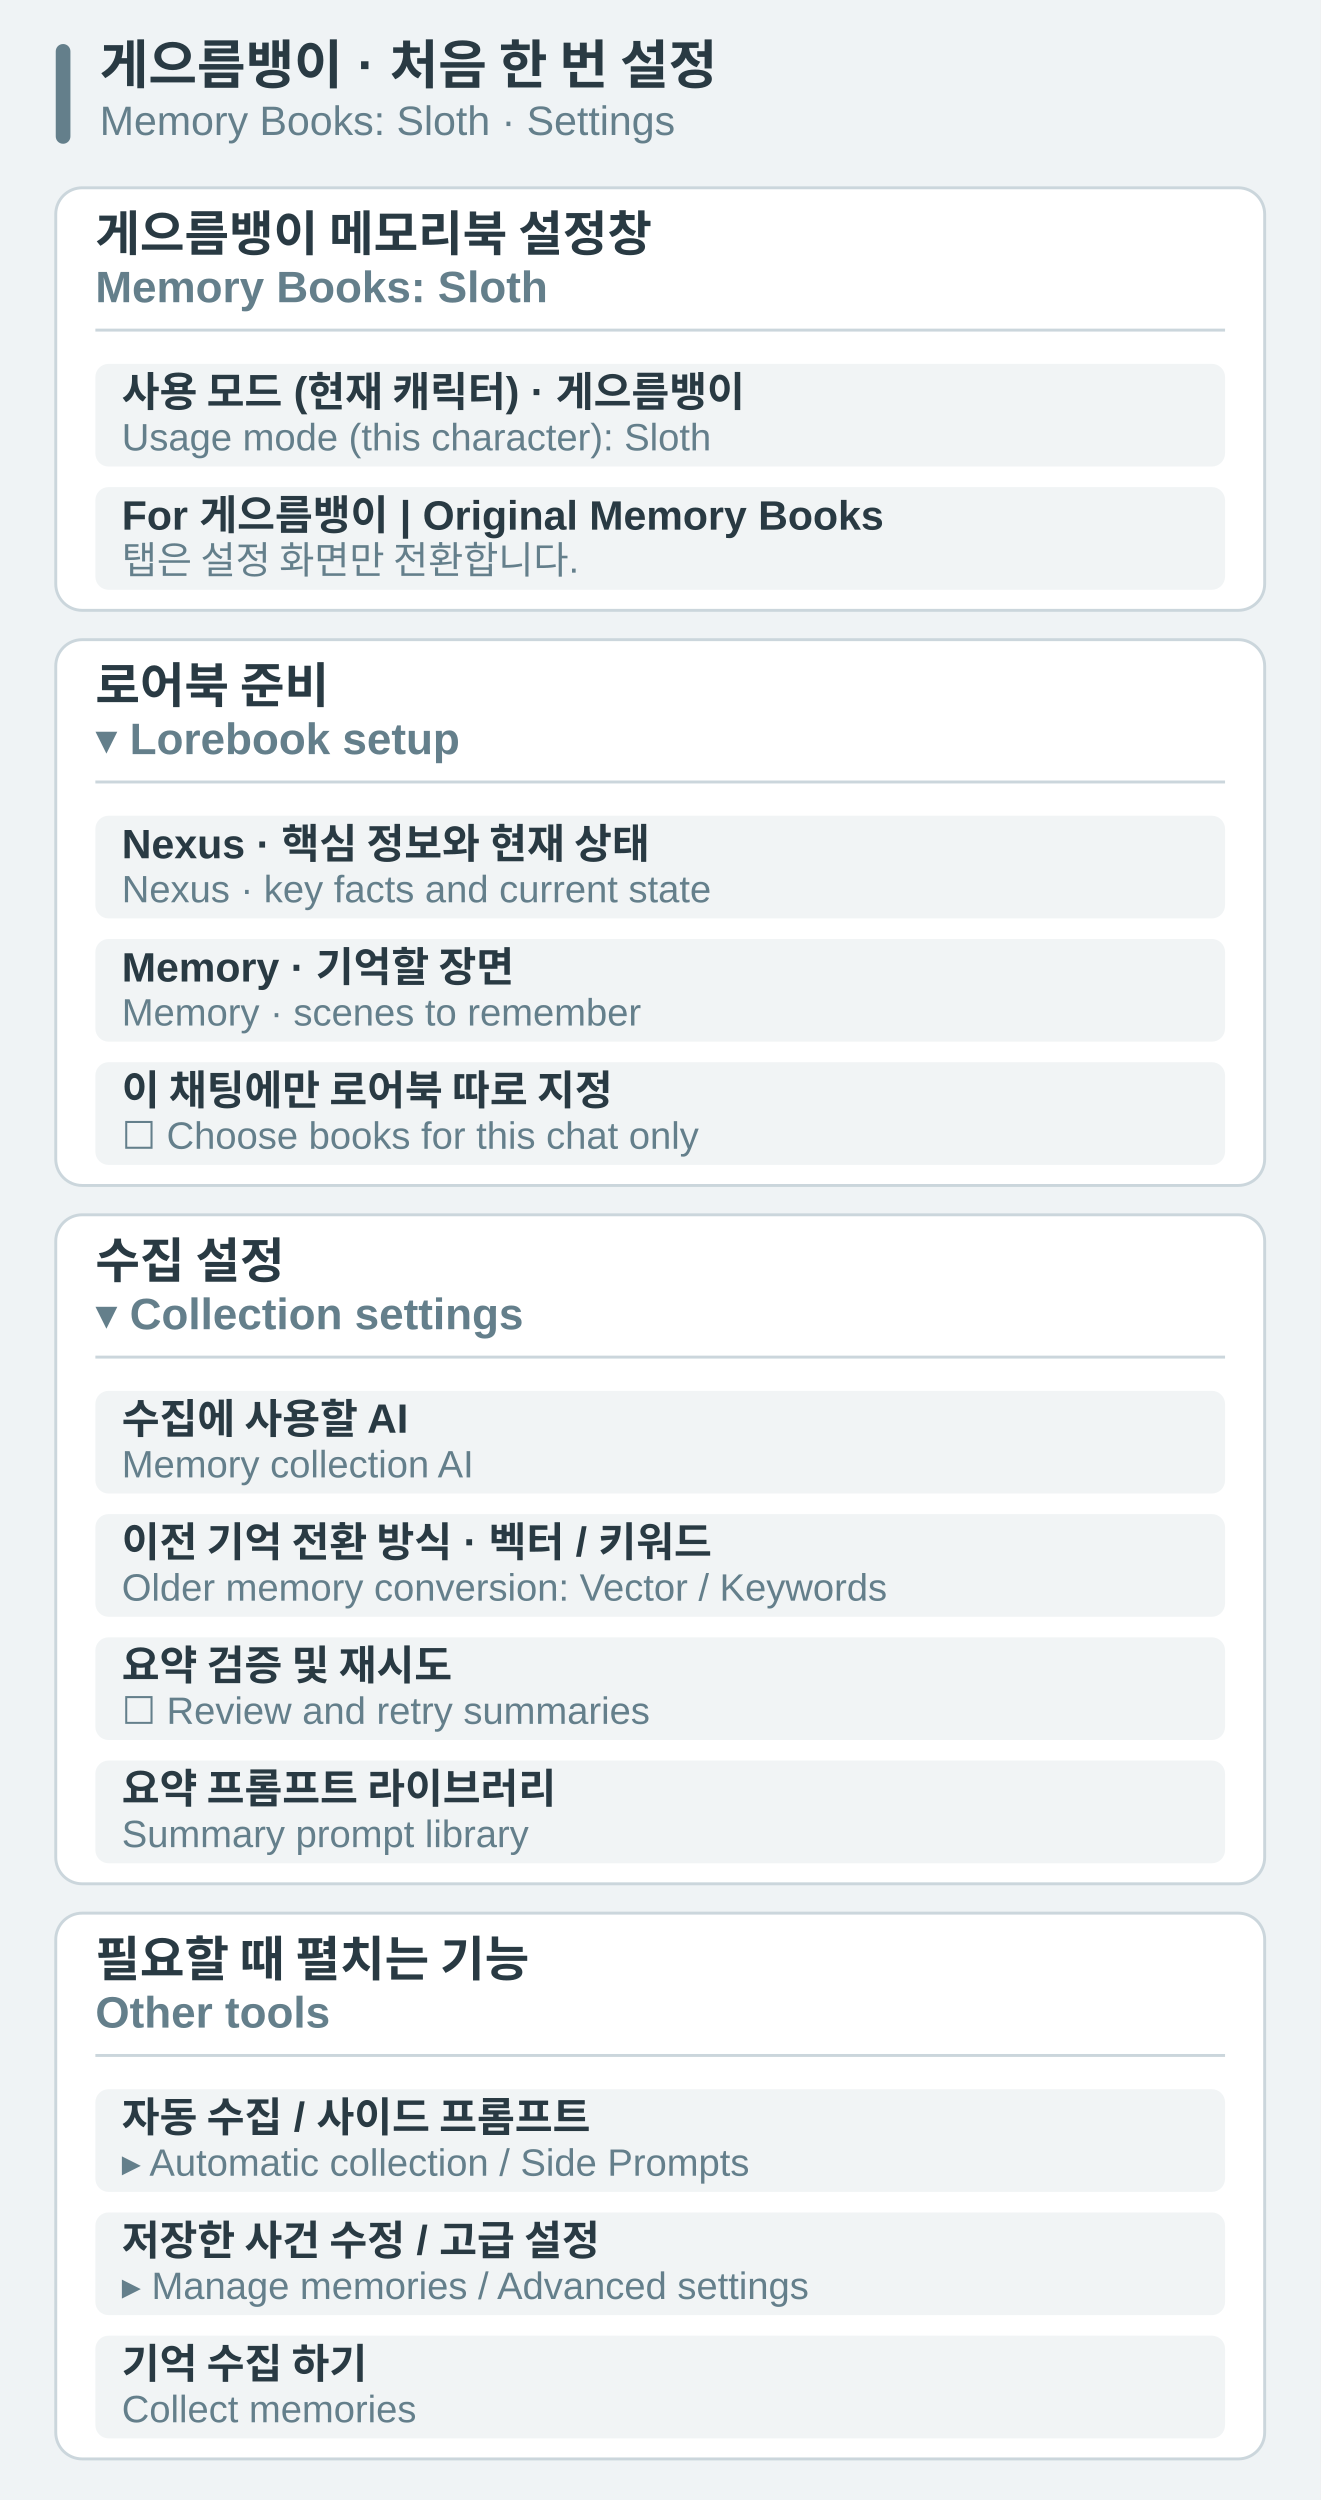
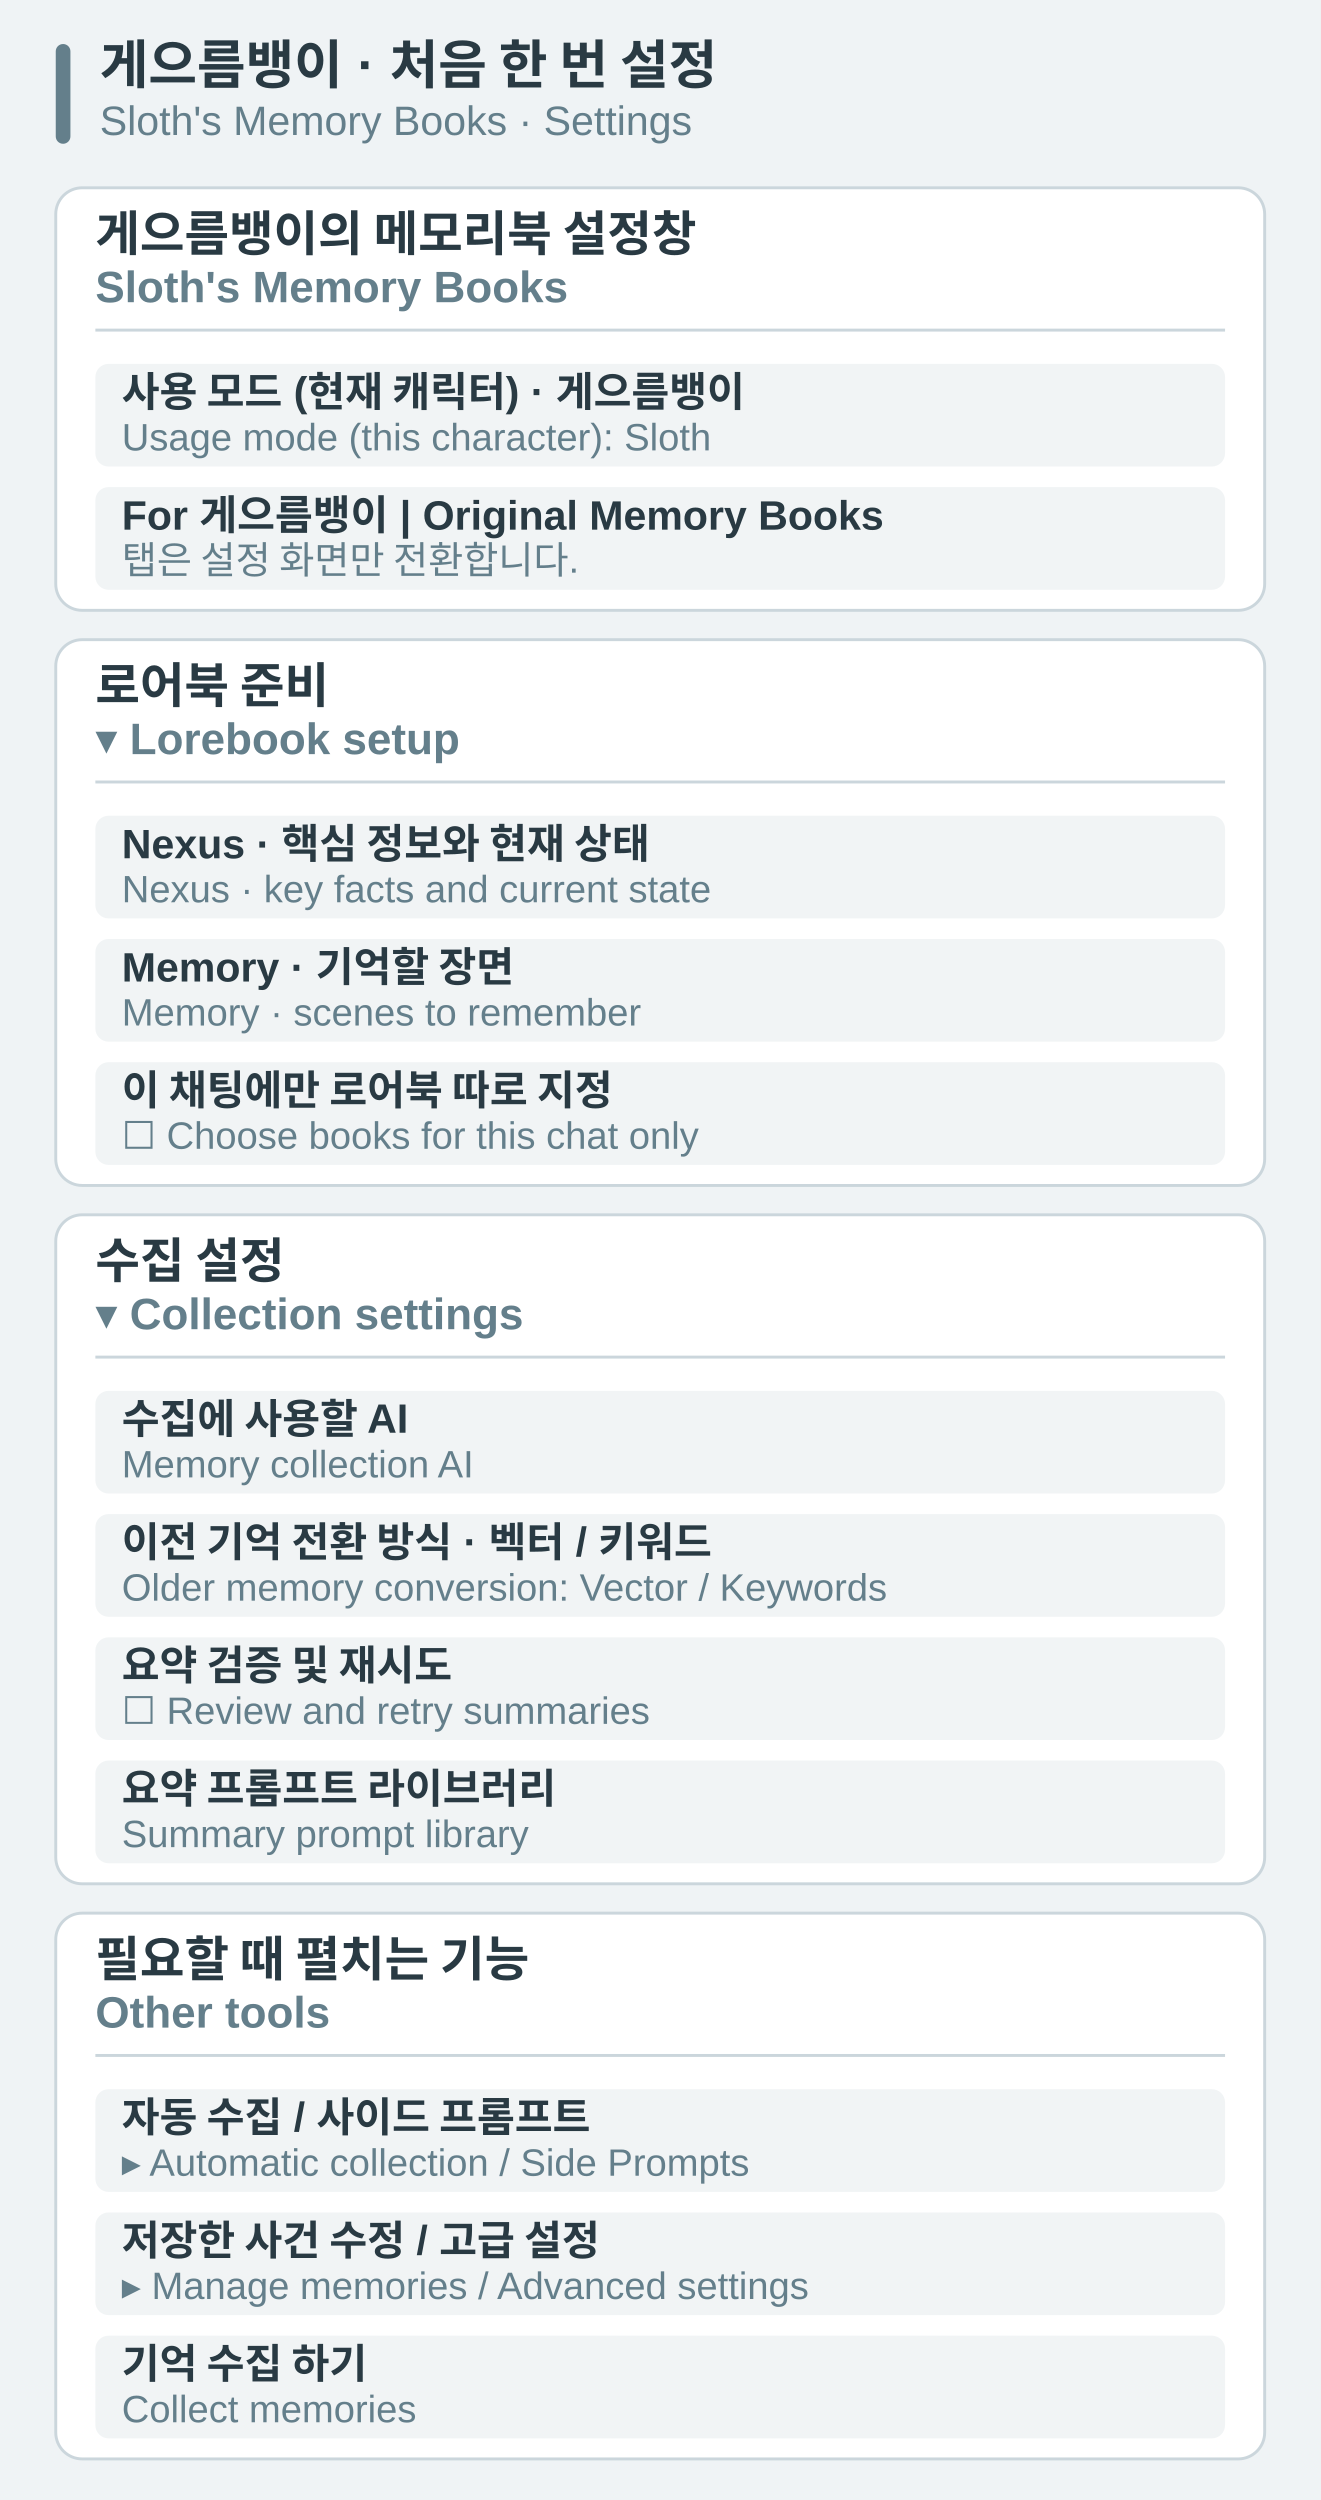
<svg xmlns="http://www.w3.org/2000/svg" width="900" height="1704" viewBox="0 0 900 1704" font-family="Arial,'Noto Sans KR','Apple SD Gothic Neo','Malgun Gothic',sans-serif" role="img" aria-label="Memory Books / Sloth">
  <rect width="900" height="1704" fill="#eff3f5" />
  <rect x="38" y="30" width="10" height="68" rx="5" fill="#647f8b" />
  <text x="68" y="57" font-size="36" fill="#293a43" font-weight="600">게으름뱅이 · 처음 한 번 설정</text>
-   <text x="68" y="92" font-size="28" fill="#647f8b" font-weight="400">Memory Books: Sloth · Settings</text>
+   <text x="68" y="92" font-size="28" fill="#647f8b" font-weight="400">Sloth's Memory Books · Settings</text>
  <rect x="38" y="128" width="824" height="288" rx="18" fill="#fff" stroke="#cbd6dc" stroke-width="2" />
-   <text x="65" y="171" font-size="33" fill="#293a43" font-weight="600">게으름뱅이 메모리북 설정창</text>
-   <text x="65" y="206" font-size="30" fill="#647f8b" font-weight="600">Memory Books: Sloth</text>
+   <text x="65" y="171" font-size="33" fill="#293a43" font-weight="600">게으름뱅이의 메모리북 설정창</text>
+   <text x="65" y="206" font-size="30" fill="#647f8b" font-weight="600">Sloth's Memory Books</text>
  <path d="M65 225H835" stroke="#cbd6dc" stroke-width="2" />
  <rect x="65" y="248" width="770" height="70" rx="9" fill="#f1f4f5" />
  <text x="83" y="277" font-size="28" fill="#293a43" font-weight="600">사용 모드 (현재 캐릭터) · 게으름뱅이</text>
  <text x="83" y="307" font-size="26" fill="#647f8b" font-weight="400">Usage mode (this character): Sloth</text>
  <rect x="65" y="332" width="770" height="70" rx="9" fill="#f1f4f5" />
  <text x="83" y="361" font-size="28" fill="#293a43" font-weight="600">For 게으름뱅이  |  Original Memory Books</text>
  <text x="83" y="391" font-size="26" fill="#647f8b" font-weight="400">탭은 설정 화면만 전환합니다.</text>
  <rect x="38" y="436" width="824" height="372" rx="18" fill="#fff" stroke="#cbd6dc" stroke-width="2" />
  <text x="65" y="479" font-size="33" fill="#293a43" font-weight="600">로어북 준비</text>
  <text x="65" y="514" font-size="30" fill="#647f8b" font-weight="600">▾ Lorebook setup</text>
  <path d="M65 533H835" stroke="#cbd6dc" stroke-width="2" />
  <rect x="65" y="556" width="770" height="70" rx="9" fill="#f1f4f5" />
  <text x="83" y="585" font-size="28" fill="#293a43" font-weight="600">Nexus · 핵심 정보와 현재 상태</text>
  <text x="83" y="615" font-size="26" fill="#647f8b" font-weight="400">Nexus · key facts and current state</text>
  <rect x="65" y="640" width="770" height="70" rx="9" fill="#f1f4f5" />
  <text x="83" y="669" font-size="28" fill="#293a43" font-weight="600">Memory · 기억할 장면</text>
  <text x="83" y="699" font-size="26" fill="#647f8b" font-weight="400">Memory · scenes to remember</text>
  <rect x="65" y="724" width="770" height="70" rx="9" fill="#f1f4f5" />
  <text x="83" y="753" font-size="28" fill="#293a43" font-weight="600">이 채팅에만 로어북 따로 지정</text>
  <text x="83" y="783" font-size="26" fill="#647f8b" font-weight="400">☐ Choose books for this chat only</text>
  <rect x="38" y="828" width="824" height="456" rx="18" fill="#fff" stroke="#cbd6dc" stroke-width="2" />
  <text x="65" y="871" font-size="33" fill="#293a43" font-weight="600">수집 설정</text>
  <text x="65" y="906" font-size="30" fill="#647f8b" font-weight="600">▾ Collection settings</text>
  <path d="M65 925H835" stroke="#cbd6dc" stroke-width="2" />
  <rect x="65" y="948" width="770" height="70" rx="9" fill="#f1f4f5" />
  <text x="83" y="977" font-size="28" fill="#293a43" font-weight="600">수집에 사용할 AI</text>
  <text x="83" y="1007" font-size="26" fill="#647f8b" font-weight="400">Memory collection AI</text>
  <rect x="65" y="1032" width="770" height="70" rx="9" fill="#f1f4f5" />
  <text x="83" y="1061" font-size="28" fill="#293a43" font-weight="600">이전 기억 전환 방식 · 벡터 / 키워드</text>
  <text x="83" y="1091" font-size="26" fill="#647f8b" font-weight="400">Older memory conversion: Vector / Keywords</text>
  <rect x="65" y="1116" width="770" height="70" rx="9" fill="#f1f4f5" />
  <text x="83" y="1145" font-size="28" fill="#293a43" font-weight="600">요약 검증 및 재시도</text>
  <text x="83" y="1175" font-size="26" fill="#647f8b" font-weight="400">☐ Review and retry summaries</text>
  <rect x="65" y="1200" width="770" height="70" rx="9" fill="#f1f4f5" />
  <text x="83" y="1229" font-size="28" fill="#293a43" font-weight="600">요약 프롬프트 라이브러리</text>
  <text x="83" y="1259" font-size="26" fill="#647f8b" font-weight="400">Summary prompt library</text>
  <rect x="38" y="1304" width="824" height="372" rx="18" fill="#fff" stroke="#cbd6dc" stroke-width="2" />
  <text x="65" y="1347" font-size="33" fill="#293a43" font-weight="600">필요할 때 펼치는 기능</text>
  <text x="65" y="1382" font-size="30" fill="#647f8b" font-weight="600">Other tools</text>
  <path d="M65 1401H835" stroke="#cbd6dc" stroke-width="2" />
  <rect x="65" y="1424" width="770" height="70" rx="9" fill="#f1f4f5" />
  <text x="83" y="1453" font-size="28" fill="#293a43" font-weight="600">자동 수집 / 사이드 프롬프트</text>
  <text x="83" y="1483" font-size="26" fill="#647f8b" font-weight="400">▸ Automatic collection / Side Prompts</text>
  <rect x="65" y="1508" width="770" height="70" rx="9" fill="#f1f4f5" />
  <text x="83" y="1537" font-size="28" fill="#293a43" font-weight="600">저장한 사건 수정 / 고급 설정</text>
  <text x="83" y="1567" font-size="26" fill="#647f8b" font-weight="400">▸ Manage memories / Advanced settings</text>
  <rect x="65" y="1592" width="770" height="70" rx="9" fill="#f1f4f5" />
  <text x="83" y="1621" font-size="28" fill="#293a43" font-weight="600">기억 수집 하기</text>
  <text x="83" y="1651" font-size="26" fill="#647f8b" font-weight="400">Collect memories</text>
</svg>
